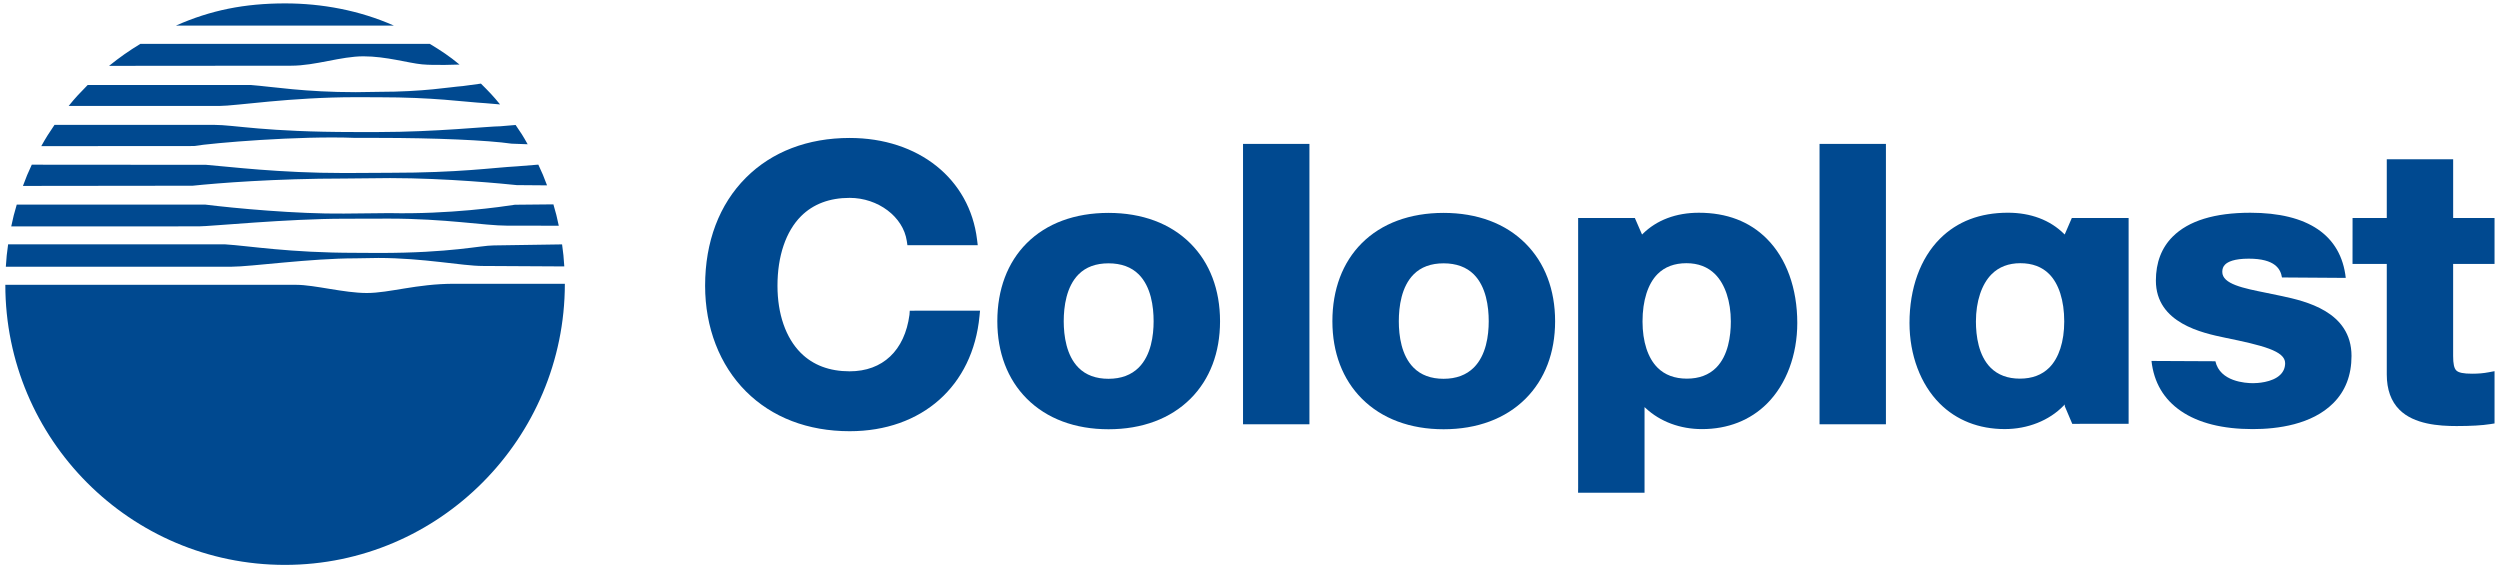
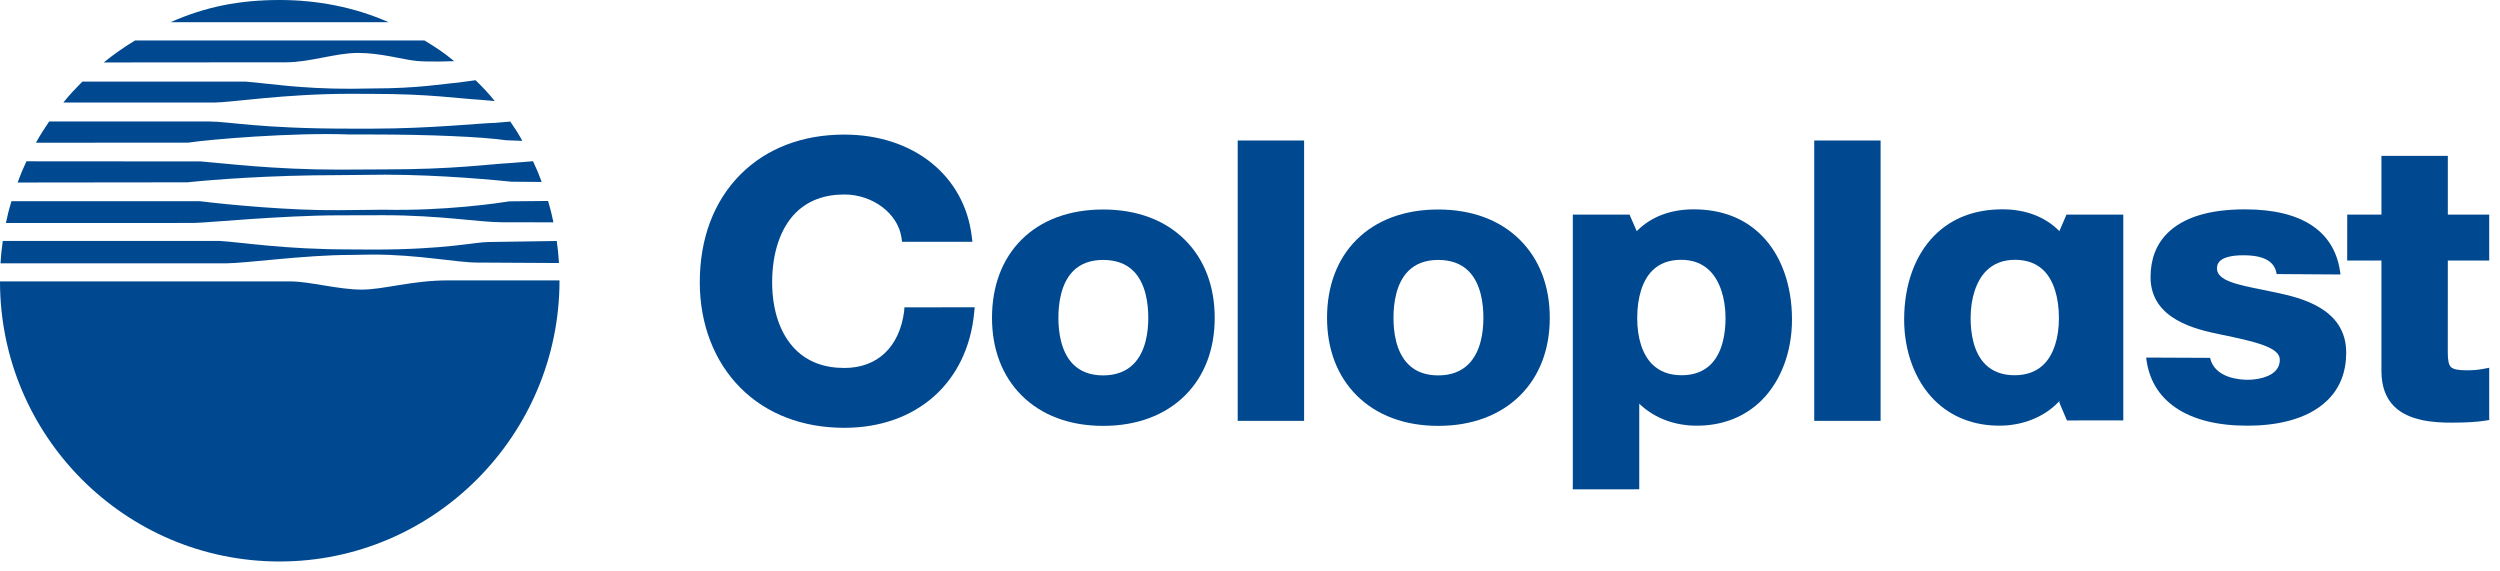
- <svg xmlns="http://www.w3.org/2000/svg" version="1.1" x="0px" y="0px" width="114px" height="26px" viewBox="-0.243 -0.155 114 26" enable-background="new -0.243 -0.155 114 26" xml:space="preserve">
-   <defs>
- </defs>
-   <path fill="#004990" d="M44.447,14.011l-0.025,0.248c-0.302,3.188-2.625,5.249-5.92,5.249c-1.906,0-3.541-0.628-4.729-1.815  c-1.202-1.202-1.863-2.913-1.863-4.819c0-2.005,0.644-3.708,1.861-4.926c1.185-1.185,2.821-1.812,4.73-1.812  c3.14,0,5.475,1.863,5.81,4.638l0.031,0.251l-3.207,0.001l-0.028-0.192c-0.163-1.102-1.308-1.966-2.605-1.966  c-0.917,0-1.662,0.281-2.217,0.834c-0.693,0.694-1.075,1.82-1.075,3.172c0,1.289,0.377,2.376,1.062,3.062  c0.558,0.558,1.308,0.841,2.23,0.841c1.506,0,2.509-0.947,2.727-2.579l0.013-0.185L44.447,14.011" />
-   <path fill="#004990" d="M50.305,9.553c1.533,0,2.826,0.481,3.738,1.395c0.882,0.882,1.348,2.108,1.348,3.547  c0,1.43-0.465,2.649-1.344,3.528c-0.914,0.913-2.208,1.396-3.742,1.396c-1.525,0-2.813-0.482-3.724-1.393  c-0.88-0.881-1.346-2.102-1.346-3.532c0-1.452,0.464-2.683,1.341-3.56C47.48,10.03,48.77,9.553,50.305,9.553 M48.94,16.615  c0.333,0.334,0.792,0.503,1.364,0.503c0.575,0,1.04-0.173,1.381-0.514c0.56-0.56,0.677-1.457,0.677-2.11  c0-0.665-0.117-1.574-0.677-2.135c-0.336-0.336-0.801-0.506-1.381-0.506c-0.572,0-1.03,0.168-1.362,0.501  c-0.561,0.561-0.679,1.473-0.679,2.14C48.264,15.153,48.381,16.057,48.94,16.615z" />
-   <path fill="#004990" d="M65.584,9.553c1.532,0,2.825,0.481,3.737,1.395c0.882,0.882,1.349,2.108,1.349,3.547  c0,1.43-0.466,2.649-1.345,3.528c-0.913,0.913-2.208,1.396-3.741,1.396c-1.525,0-2.813-0.482-3.724-1.393  c-0.88-0.881-1.346-2.102-1.346-3.532c0-1.452,0.464-2.683,1.341-3.56C62.76,10.03,64.049,9.553,65.584,9.553 M64.22,16.615  c0.333,0.334,0.792,0.503,1.364,0.503c0.575,0,1.04-0.173,1.381-0.514c0.56-0.56,0.678-1.457,0.678-2.11  c0-0.665-0.118-1.574-0.678-2.135c-0.336-0.336-0.802-0.506-1.381-0.506c-0.571,0-1.03,0.168-1.362,0.501  c-0.562,0.561-0.679,1.473-0.679,2.14C63.543,15.153,63.659,16.057,64.22,16.615z" />
-   <rect x="56.439" y="6.407" fill="#004990" width="3.028" height="12.785" />
-   <rect x="82.728" y="6.407" fill="#004990" width="3.027" height="12.785" />
-   <path fill="#004990" d="M111.621,11.881h1.887V9.786l-1.887,0.001v-2.68h-3.027v2.68l-1.56-0.001l-0.002,2.095h1.562v5.042  c0,0.683,0.194,1.223,0.578,1.606c0.667,0.667,1.806,0.744,2.604,0.744c0.659,0,1.163-0.029,1.541-0.089l0.191-0.03v-2.384  l-0.27,0.051c-0.235,0.045-0.469,0.065-0.755,0.065c-0.394,0-0.616-0.046-0.72-0.149c-0.099-0.099-0.143-0.303-0.143-0.661V11.881" />
-   <path fill="#004990" d="M74.746,22.313l-3.029,0.001l0.003-0.226V9.786v0.001h2.587l0.309,0.711l0.019,0.042l0.031-0.031  c0.637-0.63,1.521-0.963,2.558-0.963c1.27,0,2.313,0.398,3.098,1.184c0.896,0.896,1.391,2.262,1.391,3.844  c0,1.459-0.502,2.797-1.378,3.673c-0.764,0.763-1.788,1.165-2.966,1.165c-0.995,0-1.906-0.339-2.568-0.955l-0.053-0.048V22.313   M78.683,14.505c0-0.915-0.261-1.701-0.716-2.156c-0.333-0.333-0.772-0.502-1.307-0.502c-0.547,0-0.988,0.165-1.315,0.492  c-0.444,0.443-0.689,1.213-0.689,2.166c0,0.918,0.243,1.666,0.684,2.105c0.332,0.332,0.782,0.501,1.34,0.501  c0.554,0,1.002-0.168,1.333-0.498C78.566,16.059,78.683,15.16,78.683,14.505z" />
-   <path fill="#004990" d="M96.822,19.171l-2.57,0.001l-0.343-0.808l0.002-0.077l-0.053,0.056c-0.659,0.68-1.637,1.068-2.685,1.068  c-1.178,0-2.202-0.402-2.964-1.165c-0.876-0.876-1.379-2.214-1.379-3.673c0-1.582,0.493-2.947,1.39-3.844  c0.786-0.785,1.828-1.184,3.098-1.184c1.037,0,1.921,0.333,2.558,0.963l0.031,0.031l0.325-0.753l2.59-0.001V19.171 M91.863,17.111  c0.558,0,1.007-0.169,1.34-0.501c0.44-0.439,0.683-1.188,0.683-2.105c0-0.953-0.245-1.723-0.689-2.166  c-0.326-0.327-0.769-0.492-1.314-0.492c-0.534,0-0.975,0.169-1.308,0.502c-0.455,0.455-0.716,1.241-0.716,2.156  c0,0.655,0.117,1.554,0.671,2.108C90.86,16.943,91.31,17.111,91.863,17.111z" />
-   <path fill="#004990" d="M100.779,16.318c0.21,0.928,1.366,1,1.718,1c0.144,0,0.877-0.019,1.248-0.391  c0.142-0.142,0.214-0.317,0.214-0.523c0-0.557-1.036-0.81-2.741-1.16c-1.023-0.214-3.153-0.66-3.153-2.604  c0-0.821,0.257-1.495,0.765-2.003c0.725-0.725,1.915-1.091,3.541-1.091c2.632,0,4.136,1.026,4.353,2.971l-2.909-0.02  c-0.063-0.377-0.301-0.857-1.515-0.857c-0.669,0-0.957,0.146-1.08,0.27c-0.087,0.087-0.127,0.192-0.127,0.333  c0,0.553,0.94,0.741,2.03,0.96c0.231,0.047,0.47,0.096,0.712,0.148c1.022,0.224,3.151,0.688,3.151,2.726  c0,0.876-0.279,1.602-0.834,2.154c-0.976,0.976-2.536,1.181-3.672,1.181c-1.369,0-2.469-0.276-3.268-0.821  c-0.787-0.538-1.24-1.308-1.347-2.287L100.779,16.318" />
-   <path fill="#004990" d="M20.466,12.785c-1.716,0-2.944,0.421-3.981,0.421s-2.391-0.373-3.217-0.373H0  c0,7.045,5.705,12.771,12.749,12.771s12.765-5.774,12.765-12.818C25.514,12.785,21.491,12.785,20.466,12.785" />
-   <path fill="#004990" d="M17.716,1.011C16.138,0.312,14.423,0,12.757,0c-1.842,0-3.394,0.309-4.975,1.011H17.716" />
-   <path fill="#004990" d="M15.979,11.625c-2.073,0-4.795,0.382-5.656,0.382h-10.3c0.021-0.366,0.052-0.662,0.104-1.02h9.893  c1.064,0.066,2.942,0.387,5.96,0.387l1.056,0.006c3.312,0,4.618-0.344,5.238-0.344l3.114-0.047c0.05,0.356,0.081,0.641,0.101,1.005  l-3.72-0.021c-0.941,0-2.691-0.365-4.763-0.365L15.979,11.625" />
-   <path fill="#004990" d="M17.496,9.814c2.585,0,4.356,0.321,5.382,0.321l2.359,0.003c-0.074-0.367-0.14-0.618-0.245-0.974  l-1.755,0.017c-0.58,0.09-2.986,0.442-5.726,0.382l-2.072,0.021c-2.124,0.024-5.03-0.247-6.31-0.408H0.52  C0.415,9.529,0.343,9.804,0.269,10.17l8.56-0.003c0.509,0,4.054-0.348,6.627-0.348L17.496,9.814" />
-   <path fill="#004990" d="M21.687,3.658c0.344,0.341,0.569,0.571,0.873,0.949l-0.645-0.055c-1.088-0.065-2.325-0.272-4.91-0.272  l-1.025-0.003c-3.002,0-5.474,0.399-6.211,0.399H2.888C3.19,4.299,3.411,4.072,3.756,3.72h7.428c1.04,0.082,2.469,0.328,4.796,0.328  l1.041-0.015c2.073,0,3.246-0.22,3.836-0.263L21.687,3.658" />
-   <path fill="#004990" d="M16.988,6.133c2.585,0,4.995,0.104,6.097,0.263l0.733,0.027c-0.205-0.371-0.309-0.532-0.549-0.879  l-0.7,0.059c-0.509,0-2.964,0.263-5.55,0.263h-1.088c-4.125,0-5.474-0.327-6.411-0.327L2.243,5.539  c-0.241,0.352-0.397,0.596-0.604,0.97l6.954-0.005c0.854-0.138,4.787-0.475,7.371-0.371H16.988" />
-   <path fill="#004990" d="M17.545,7.966c2.585,0,5.226,0.263,5.776,0.32l1.381,0.011c-0.134-0.368-0.232-0.594-0.397-0.945L23.33,7.43  c-1.105,0.06-2.614,0.294-5.785,0.294l-2.073,0.011c-3.023,0-5.271-0.293-6.316-0.374L1.206,7.355  C1.04,7.708,0.937,7.953,0.803,8.323L8.54,8.314c1.131-0.118,3.747-0.328,6.932-0.328L17.545,7.966" />
-   <path fill="#004990" d="M19.006,2.78c0.556,0.054,1.705,0.009,1.705,0.009c-0.478-0.396-0.823-0.62-1.355-0.944H6.158  C5.63,2.166,5.205,2.466,4.73,2.848l8.304-0.007c1.115,0,2.26-0.428,3.296-0.428C17.367,2.413,18.388,2.723,19.006,2.78" />
+ <svg xmlns="http://www.w3.org/2000/svg" version="1.1" id="Layer_1" x="0px" y="0px" width="114px" height="26px" viewBox="0 0 114 26" enable-background="new 0 0 114 26" xml:space="preserve">
+   <g id="text">
+     <path fill="#004990" d="M44.447,14.011l-0.025,0.248c-0.302,3.188-2.625,5.249-5.92,5.249c-1.906,0-3.541-0.628-4.729-1.814   c-1.202-1.202-1.863-2.913-1.863-4.819c0-2.005,0.644-3.708,1.861-4.926c1.185-1.185,2.821-1.812,4.73-1.812   c3.14,0,5.475,1.863,5.81,4.638l0.031,0.251l-3.207,0.001l-0.028-0.192c-0.163-1.102-1.308-1.966-2.605-1.966   c-0.917,0-1.662,0.281-2.217,0.834c-0.693,0.694-1.075,1.82-1.075,3.172c0,1.289,0.377,2.376,1.062,3.062   c0.558,0.559,1.308,0.842,2.23,0.842c1.506,0,2.509-0.947,2.727-2.579l0.013-0.185L44.447,14.011" />
+     <path fill="#004990" d="M50.305,9.553c1.533,0,2.826,0.481,3.738,1.396c0.882,0.882,1.348,2.108,1.348,3.547   c0,1.43-0.465,2.649-1.344,3.528c-0.914,0.912-2.208,1.396-3.742,1.396c-1.525,0-2.813-0.481-3.724-1.394   c-0.88-0.881-1.346-2.102-1.346-3.531c0-1.452,0.464-2.683,1.341-3.56C47.48,10.03,48.77,9.553,50.305,9.553 M48.94,16.615   c0.333,0.334,0.792,0.503,1.364,0.503c0.575,0,1.04-0.173,1.381-0.515c0.56-0.56,0.677-1.457,0.677-2.109   c0-0.665-0.117-1.574-0.677-2.135c-0.336-0.336-0.801-0.506-1.381-0.506c-0.572,0-1.03,0.168-1.362,0.501   c-0.561,0.561-0.679,1.473-0.679,2.14C48.264,15.152,48.381,16.057,48.94,16.615z" />
+     <path fill="#004990" d="M65.584,9.553c1.532,0,2.825,0.481,3.736,1.396c0.883,0.882,1.35,2.108,1.35,3.547   c0,1.43-0.466,2.649-1.345,3.528c-0.913,0.912-2.208,1.396-3.741,1.396c-1.525,0-2.812-0.481-3.725-1.394   c-0.879-0.881-1.346-2.102-1.346-3.531c0-1.452,0.465-2.683,1.342-3.56C62.76,10.03,64.049,9.553,65.584,9.553 M64.221,16.615   c0.332,0.334,0.791,0.503,1.363,0.503c0.575,0,1.04-0.173,1.381-0.515c0.561-0.56,0.678-1.457,0.678-2.109   c0-0.665-0.117-1.574-0.678-2.135c-0.336-0.336-0.802-0.506-1.381-0.506c-0.57,0-1.029,0.168-1.361,0.501   c-0.562,0.561-0.68,1.473-0.68,2.14C63.543,15.152,63.659,16.057,64.221,16.615z" />
+     <rect x="56.439" y="6.407" fill="#004990" width="3.028" height="12.784" />
+     <rect x="82.729" y="6.407" fill="#004990" width="3.026" height="12.784" />
+     <path fill="#004990" d="M111.621,11.881h1.887V9.786l-1.887,0.001v-2.68h-3.027v2.68l-1.56-0.001l-0.002,2.095h1.562v5.042   c0,0.683,0.194,1.224,0.578,1.606c0.667,0.666,1.807,0.744,2.604,0.744c0.66,0,1.164-0.029,1.541-0.09l0.191-0.029V16.77   l-0.27,0.051c-0.235,0.046-0.469,0.065-0.756,0.065c-0.394,0-0.615-0.046-0.719-0.149c-0.1-0.098-0.144-0.303-0.144-0.66   L111.621,11.881" />
+     <path fill="#004990" d="M74.746,22.312l-3.029,0.002l0.004-0.227V9.786v0.001h2.586l0.31,0.711l0.019,0.042l0.031-0.031   c0.637-0.63,1.521-0.963,2.559-0.963c1.27,0,2.312,0.398,3.098,1.184c0.896,0.896,1.391,2.262,1.391,3.844   c0,1.459-0.502,2.797-1.378,3.673c-0.765,0.763-1.788,1.165-2.966,1.165c-0.995,0-1.906-0.339-2.568-0.955l-0.053-0.048v3.903    M78.684,14.505c0-0.915-0.262-1.701-0.717-2.156c-0.333-0.333-0.771-0.502-1.307-0.502c-0.547,0-0.988,0.165-1.314,0.492   c-0.445,0.443-0.689,1.213-0.689,2.166c0,0.918,0.242,1.666,0.684,2.104c0.332,0.332,0.782,0.502,1.34,0.502   c0.555,0,1.002-0.168,1.334-0.498C78.566,16.059,78.684,15.16,78.684,14.505z" />
+     <path fill="#004990" d="M96.822,19.171l-2.57,0.001l-0.343-0.808l0.002-0.077l-0.054,0.056c-0.658,0.681-1.637,1.068-2.685,1.068   c-1.178,0-2.202-0.402-2.964-1.165c-0.876-0.876-1.379-2.214-1.379-3.673c0-1.582,0.493-2.947,1.391-3.844   c0.785-0.785,1.827-1.184,3.098-1.184c1.037,0,1.92,0.333,2.558,0.963l0.031,0.031l0.325-0.753l2.59-0.001V19.171 M91.863,17.111   c0.558,0,1.007-0.17,1.34-0.502c0.439-0.438,0.684-1.188,0.684-2.104c0-0.953-0.246-1.723-0.689-2.166   c-0.326-0.327-0.77-0.492-1.314-0.492c-0.533,0-0.975,0.169-1.308,0.502c-0.455,0.455-0.716,1.241-0.716,2.156   c0,0.655,0.117,1.554,0.67,2.108C90.859,16.943,91.311,17.111,91.863,17.111z" />
+     <path fill="#004990" d="M100.779,16.318c0.209,0.928,1.365,1,1.718,1c0.144,0,0.877-0.02,1.248-0.392   c0.142-0.142,0.214-0.317,0.214-0.522c0-0.557-1.036-0.811-2.741-1.16c-1.022-0.214-3.153-0.66-3.153-2.604   c0-0.821,0.258-1.495,0.766-2.003c0.725-0.725,1.915-1.091,3.541-1.091c2.632,0,4.136,1.026,4.354,2.971l-2.91-0.02   c-0.062-0.377-0.301-0.857-1.515-0.857c-0.669,0-0.957,0.146-1.079,0.27c-0.088,0.087-0.128,0.192-0.128,0.333   c0,0.553,0.94,0.741,2.03,0.96c0.23,0.047,0.47,0.096,0.712,0.148c1.022,0.224,3.151,0.688,3.151,2.726   c0,0.876-0.279,1.603-0.834,2.153c-0.977,0.977-2.536,1.182-3.672,1.182c-1.369,0-2.469-0.276-3.269-0.821   c-0.787-0.538-1.239-1.308-1.347-2.286L100.779,16.318" />
+   </g>
+   <g id="sphere">
+     <path fill="#004990" d="M20.466,12.785c-1.716,0-2.944,0.421-3.981,0.421c-1.037,0-2.391-0.373-3.217-0.373H0   c0,7.045,5.705,12.771,12.749,12.771s12.765-5.773,12.765-12.817C25.514,12.785,21.491,12.785,20.466,12.785" />
+     <path fill="#004990" d="M17.716,1.011C16.138,0.312,14.423,0,12.757,0c-1.842,0-3.394,0.309-4.975,1.011H17.716" />
+     <path fill="#004990" d="M15.979,11.625c-2.073,0-4.795,0.382-5.656,0.382h-10.3c0.021-0.366,0.052-0.662,0.104-1.02h9.893   c1.064,0.066,2.942,0.387,5.96,0.387l1.056,0.006c3.312,0,4.618-0.344,5.238-0.344l3.114-0.047c0.05,0.355,0.081,0.641,0.101,1.005   l-3.72-0.021c-0.941,0-2.691-0.365-4.763-0.365L15.979,11.625" />
+     <path fill="#004990" d="M17.496,9.814c2.585,0,4.356,0.321,5.382,0.321l2.359,0.003c-0.074-0.367-0.14-0.618-0.245-0.974   l-1.755,0.017c-0.58,0.09-2.986,0.442-5.726,0.382l-2.072,0.021c-2.124,0.024-5.03-0.247-6.31-0.408H0.52   C0.415,9.529,0.343,9.804,0.269,10.17l8.56-0.003c0.509,0,4.054-0.348,6.627-0.348L17.496,9.814" />
+     <path fill="#004990" d="M21.687,3.658c0.344,0.341,0.569,0.571,0.873,0.949l-0.645-0.055c-1.088-0.065-2.325-0.271-4.91-0.271   L15.98,4.277c-3.002,0-5.474,0.399-6.211,0.399H2.888C3.19,4.299,3.411,4.072,3.756,3.72h7.428c1.04,0.082,2.469,0.328,4.796,0.328   l1.041-0.015c2.073,0,3.246-0.22,3.836-0.263L21.687,3.658" />
+     <path fill="#004990" d="M16.988,6.133c2.585,0,4.995,0.104,6.097,0.263l0.733,0.027c-0.205-0.371-0.309-0.532-0.549-0.879   l-0.7,0.059c-0.509,0-2.964,0.263-5.55,0.263h-1.088c-4.125,0-5.474-0.327-6.411-0.327H2.243c-0.241,0.352-0.397,0.596-0.604,0.97   l6.954-0.005c0.854-0.138,4.787-0.475,7.371-0.371H16.988" />
+     <path fill="#004990" d="M17.545,7.966c2.585,0,5.226,0.263,5.776,0.32l1.381,0.011c-0.134-0.368-0.232-0.594-0.397-0.945   L23.33,7.43c-1.105,0.06-2.614,0.294-5.785,0.294l-2.073,0.011c-3.023,0-5.271-0.293-6.316-0.374l-7.95-0.006   C1.04,7.708,0.937,7.953,0.803,8.323L8.54,8.314c1.131-0.118,3.747-0.328,6.932-0.328L17.545,7.966" />
+     <path fill="#004990" d="M19.006,2.78c0.556,0.054,1.705,0.009,1.705,0.009c-0.478-0.396-0.823-0.62-1.355-0.944H6.158   C5.63,2.166,5.205,2.466,4.73,2.848l8.304-0.007c1.115,0,2.26-0.428,3.296-0.428C17.367,2.413,18.388,2.723,19.006,2.78" />
+   </g>
</svg>
